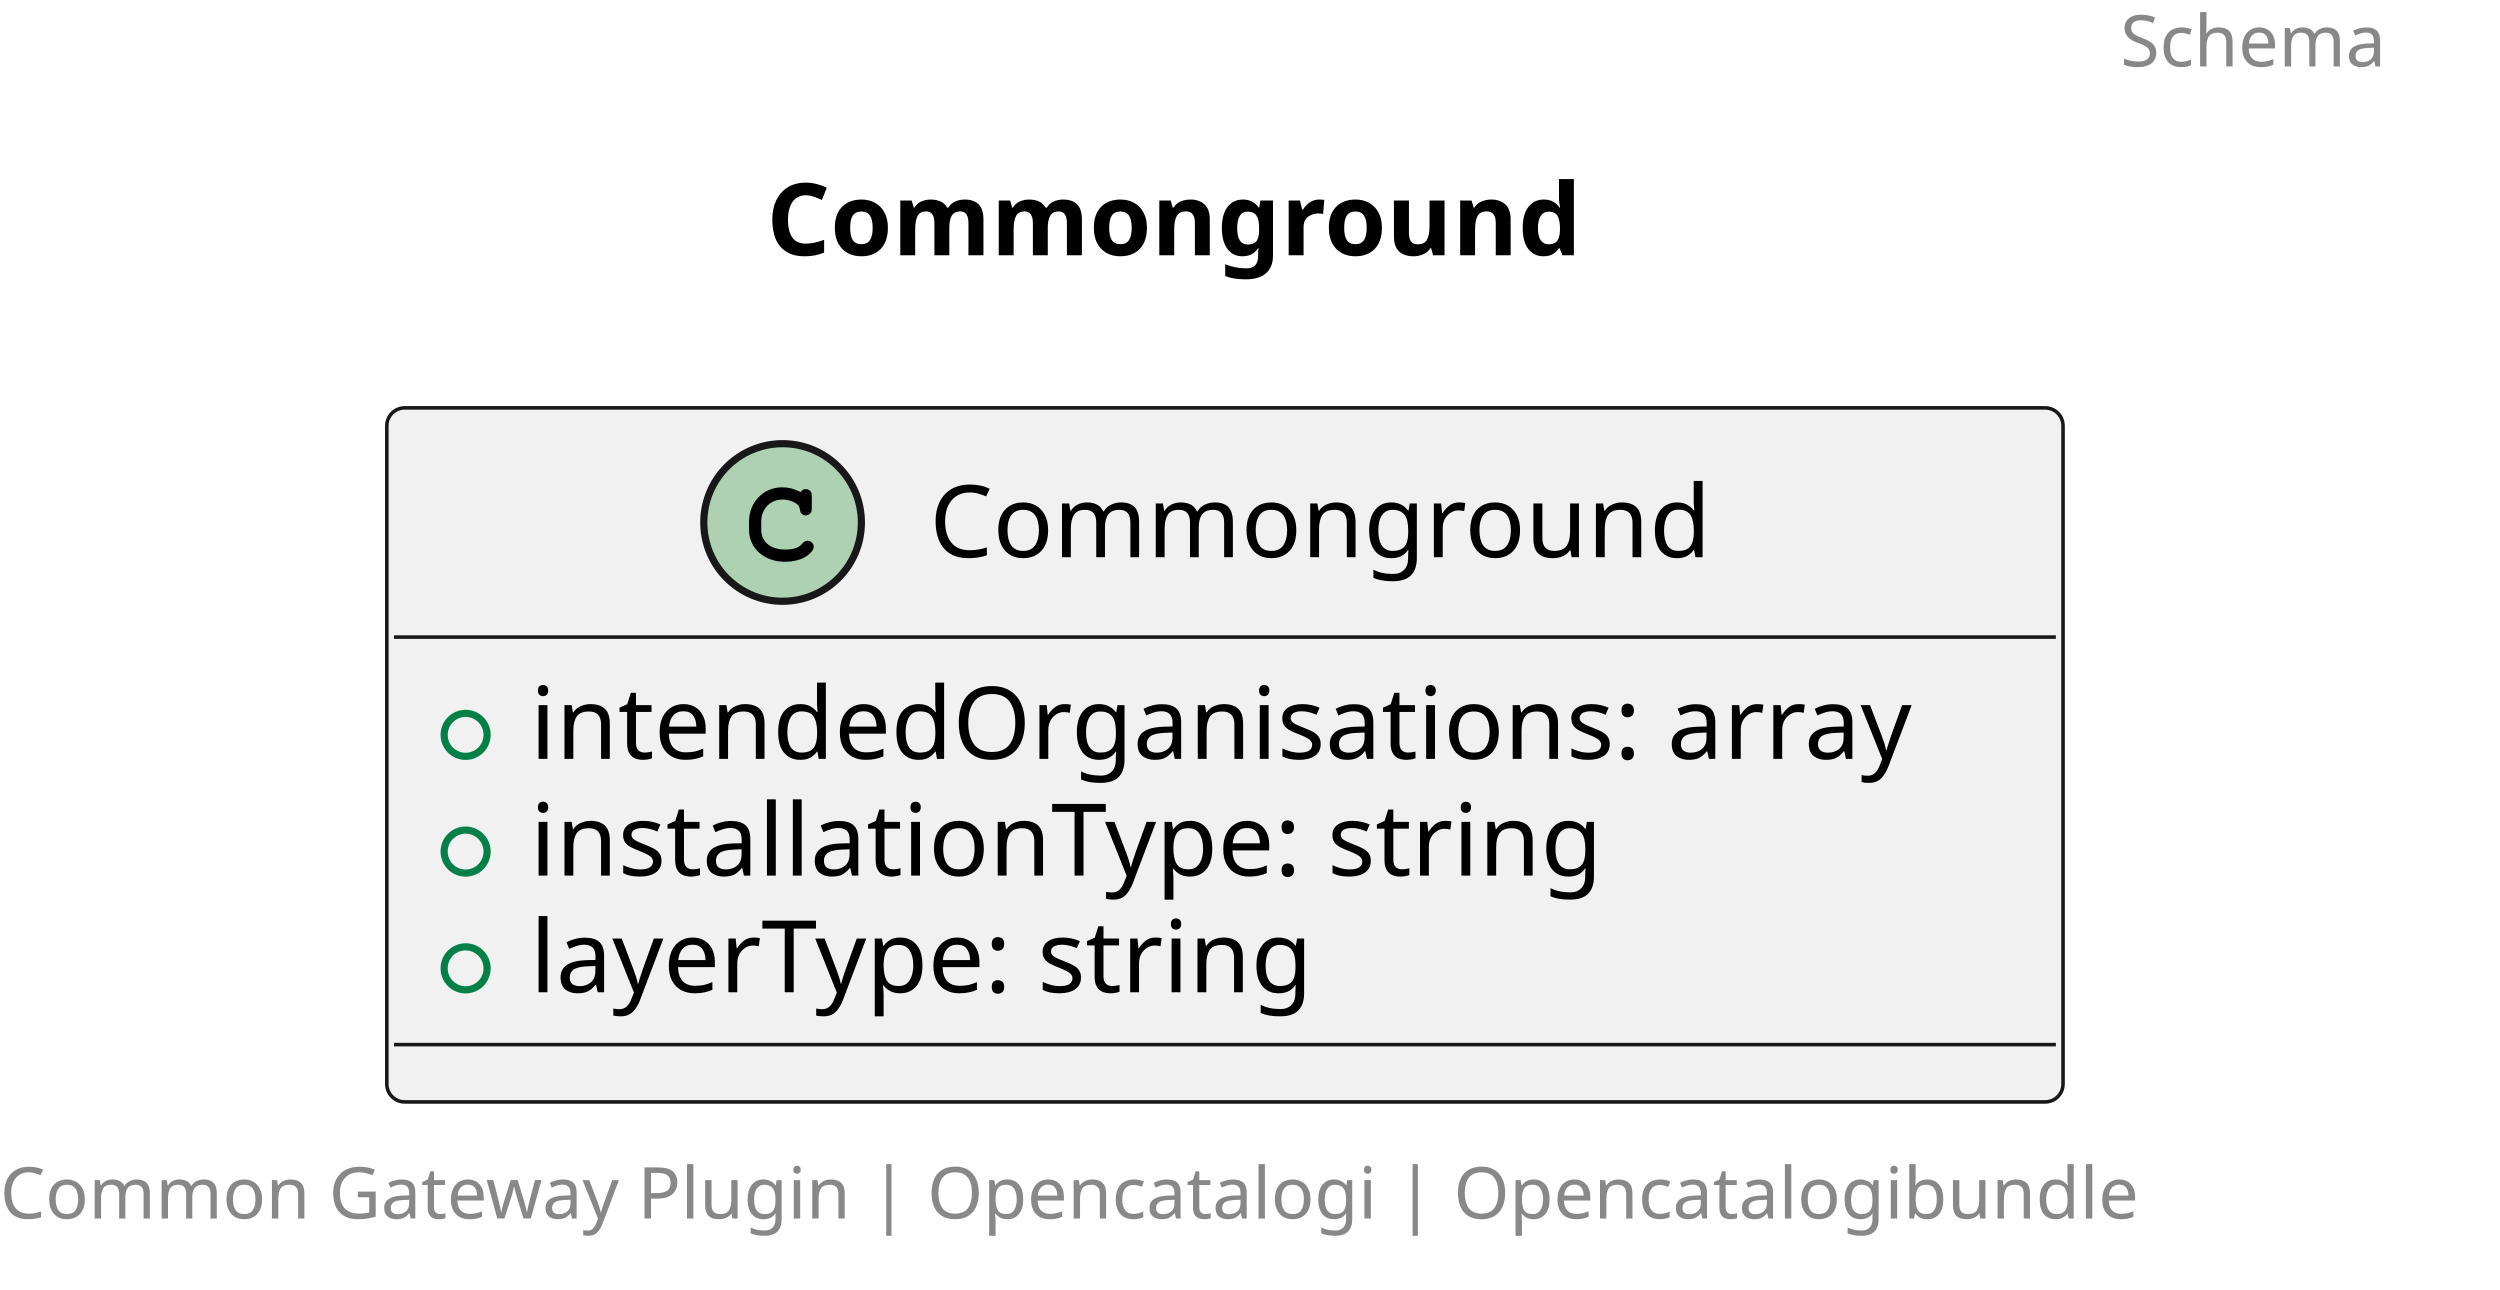
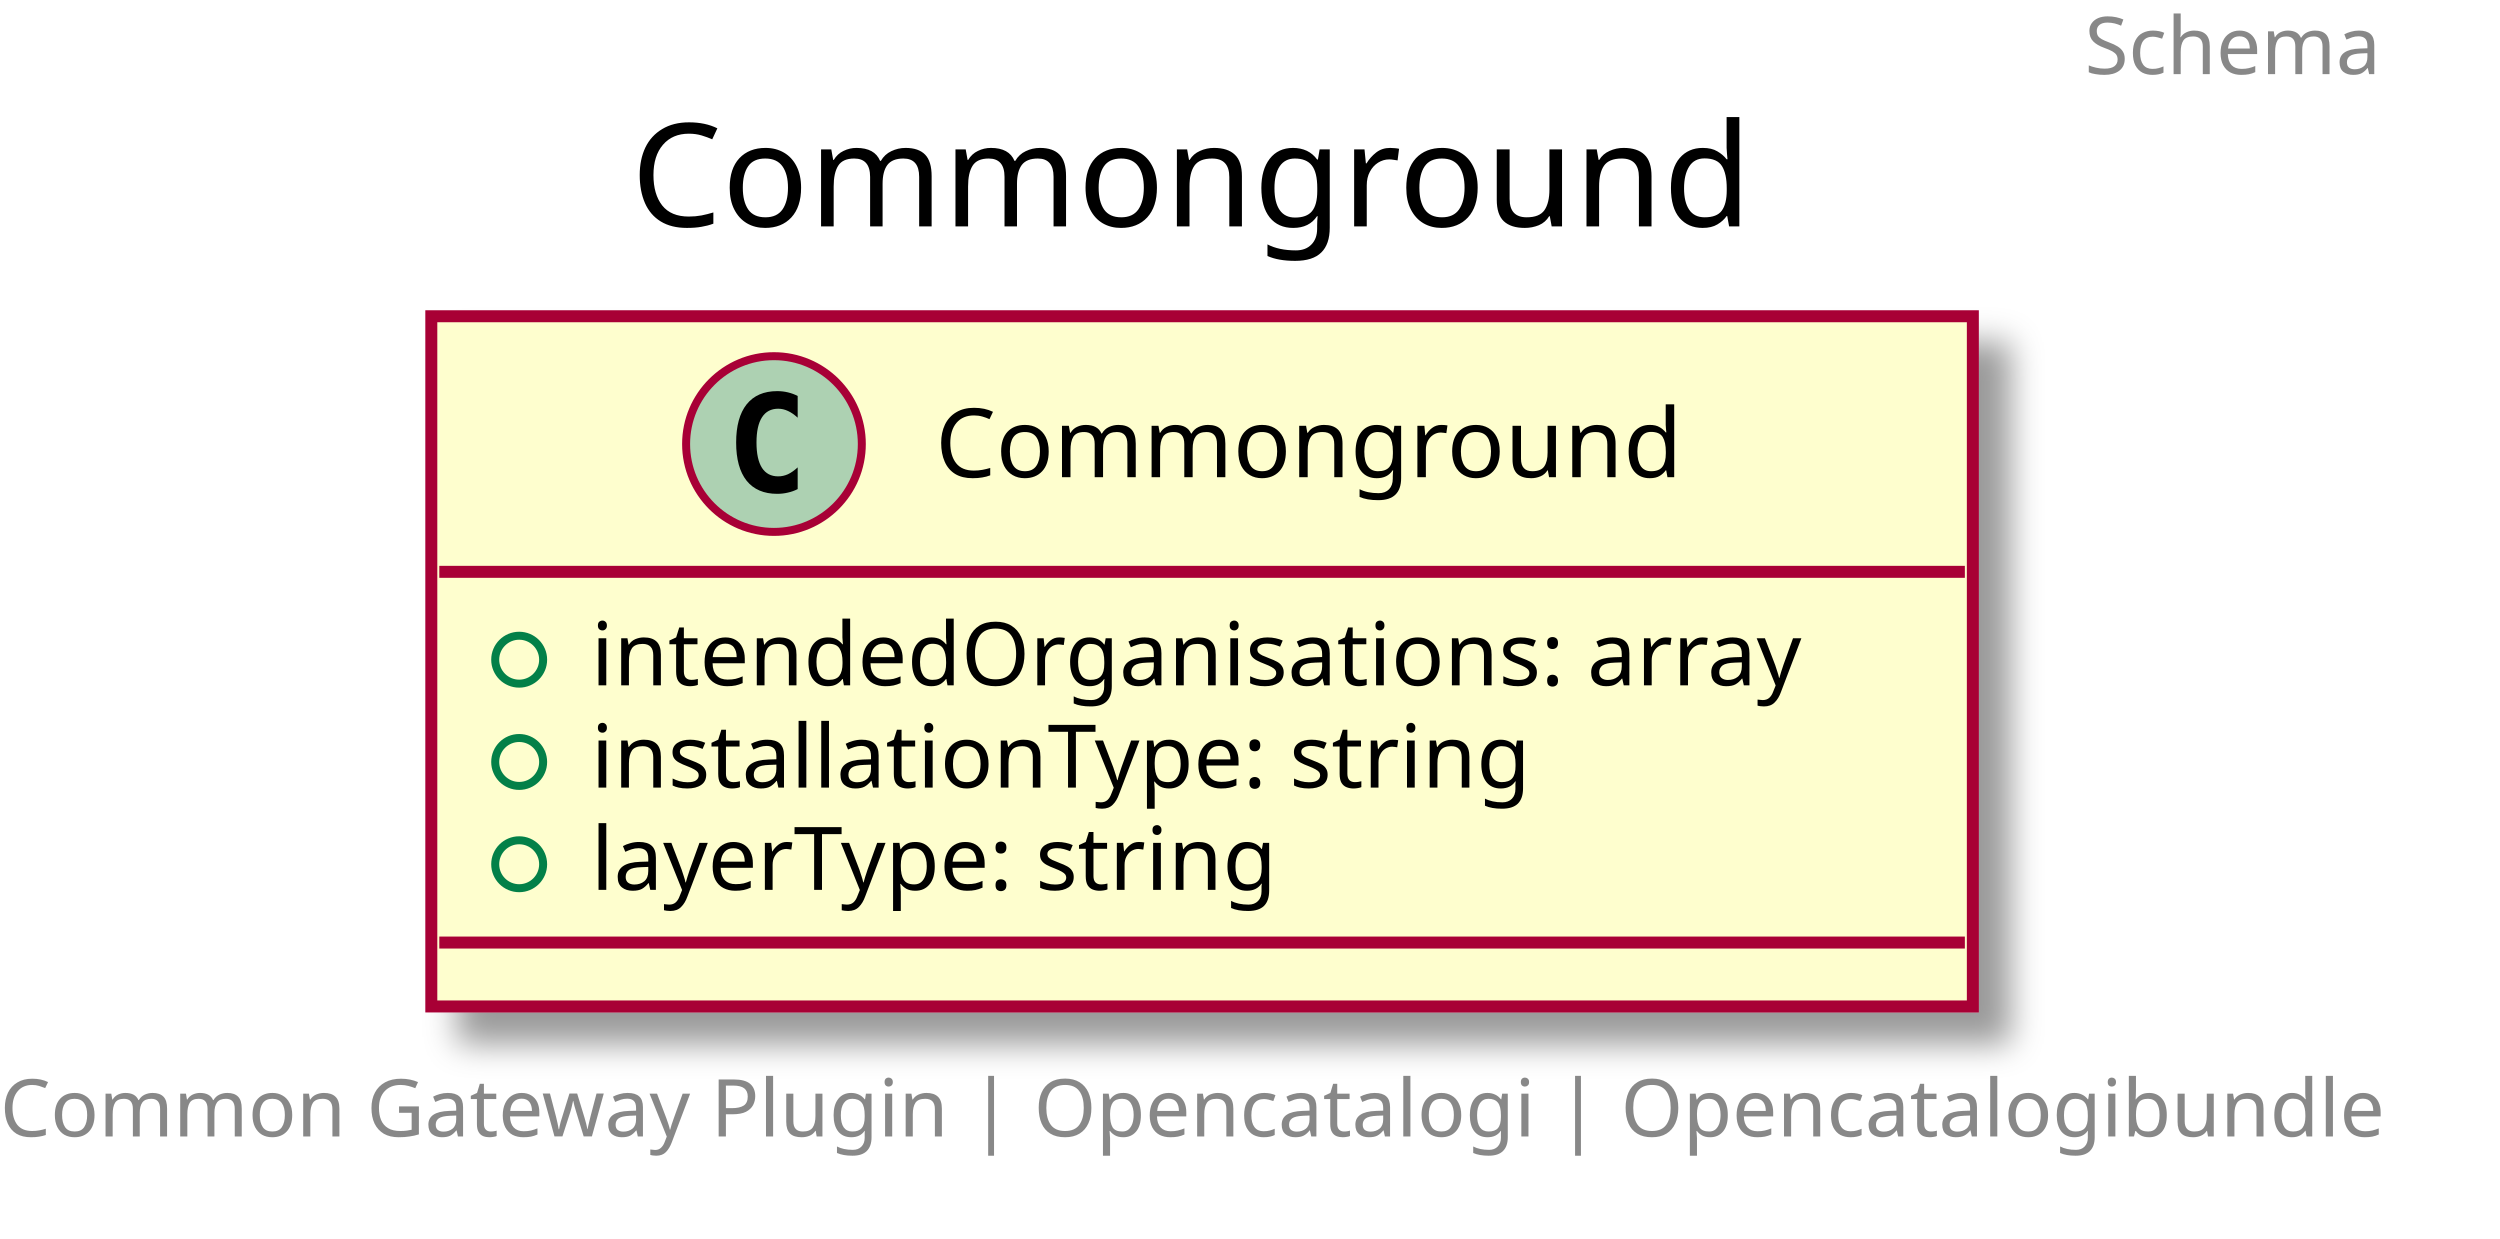
- <svg xmlns="http://www.w3.org/2000/svg" contentStyleType="text/css" height="180px" preserveAspectRatio="none" style="width:349px;height:180px;background:#FFFFFF;" version="1.1" viewBox="0 0 349 180" width="349px" zoomAndPan="magnify">
-   <defs />
+ <svg xmlns="http://www.w3.org/2000/svg" contentScriptType="application/ecmascript" contentStyleType="text/css" height="155px" preserveAspectRatio="none" style="width:313px;height:155px;" version="1.1" viewBox="0 0 313 155" width="313px" zoomAndPan="magnify">
+   <defs>
+     <filter height="300%" id="f1gnjioik7gk5z" width="300%" x="-1" y="-1">
+       <feGaussianBlur result="blurOut" stdDeviation="2.0" />
+       <feColorMatrix in="blurOut" result="blurOut2" type="matrix" values="0 0 0 0 0 0 0 0 0 0 0 0 0 0 0 0 0 0 .4 0" />
+       <feOffset dx="4.0" dy="4.0" in="blurOut2" result="blurOut3" />
+       <feBlend in="SourceGraphic" in2="blurOut3" mode="normal" />
+     </filter>
+   </defs>
  <g>
-     <text fill="#888888" font-family="sans-serif" font-size="10" lengthAdjust="spacing" textLength="45" x="296" y="9.282">Schema</text>
-     <text fill="#000000" font-family="sans-serif" font-size="14" font-weight="bold" lengthAdjust="spacing" textLength="127" x="107" y="35.636">Commonground</text>
-     <g id="elem_Commonground">
-       <rect codeLine="5" fill="#F1F1F1" height="96.891" id="Commonground" rx="2.5" ry="2.5" style="stroke:#181818;stroke-width:0.5;" width="234" x="54" y="56.938" />
-       <ellipse cx="109.25" cy="72.938" fill="#ADD1B2" rx="11" ry="11" style="stroke:#181818;stroke-width:1.0;" />
-       <path d="M111.594,68.609 C110.656,68.172 110.062,68.031 109.188,68.031 C106.562,68.031 104.562,70.109 104.562,72.828 L104.562,73.953 C104.562,76.531 106.672,78.422 109.562,78.422 C110.781,78.422 111.938,78.125 112.688,77.578 C113.266,77.172 113.594,76.719 113.594,76.328 C113.594,75.875 113.203,75.484 112.734,75.484 C112.516,75.484 112.312,75.562 112.125,75.75 C111.672,76.234 111.672,76.234 111.484,76.328 C111.062,76.594 110.375,76.719 109.609,76.719 C107.562,76.719 106.266,75.625 106.266,73.922 L106.266,72.828 C106.266,71.047 107.516,69.734 109.25,69.734 C109.828,69.734 110.438,69.891 110.906,70.141 C111.391,70.422 111.562,70.641 111.656,71.047 C111.719,71.453 111.75,71.578 111.891,71.703 C112.031,71.844 112.266,71.953 112.484,71.953 C112.75,71.953 113.016,71.812 113.188,71.594 C113.297,71.438 113.328,71.25 113.328,70.828 L113.328,69.406 C113.328,68.969 113.312,68.844 113.219,68.688 C113.062,68.422 112.781,68.281 112.484,68.281 C112.188,68.281 111.984,68.375 111.766,68.688 L111.594,68.609 Z " fill="#000000" />
-       <text fill="#000000" font-family="sans-serif" font-size="14" lengthAdjust="spacing" textLength="115" x="129.75" y="77.784">Commonground</text>
-       <line style="stroke:#181818;stroke-width:0.5;" x1="55" x2="287" y1="88.938" y2="88.938" />
-       <ellipse cx="65" cy="102.586" fill="none" rx="3" ry="3" style="stroke:#038048;stroke-width:1.0;" />
-       <text fill="#000000" font-family="sans-serif" font-size="14" lengthAdjust="spacing" textLength="208" x="74" y="105.933">intendedOrganisations: array</text>
-       <ellipse cx="65" cy="118.883" fill="none" rx="3" ry="3" style="stroke:#038048;stroke-width:1.0;" />
-       <text fill="#000000" font-family="sans-serif" font-size="14" lengthAdjust="spacing" textLength="167" x="74" y="122.23">installationType: string</text>
-       <ellipse cx="65" cy="135.18" fill="none" rx="3" ry="3" style="stroke:#038048;stroke-width:1.0;" />
-       <text fill="#000000" font-family="sans-serif" font-size="14" lengthAdjust="spacing" textLength="122" x="74" y="138.526">layerType: string</text>
-       <line style="stroke:#181818;stroke-width:0.5;" x1="55" x2="287" y1="145.828" y2="145.828" />
-     </g>
-     <text fill="#888888" font-family="sans-serif" font-size="10" lengthAdjust="spacing" textLength="341" x="0" y="170.11">Common Gateway Plugin | Opencatalogi | Opencatalogibundle</text>
+     <text fill="#888888" font-family="sans-serif" font-size="10" lengthAdjust="spacingAndGlyphs" textLength="40" x="261" y="9.282">Schema</text>
+     <text fill="#000000" font-family="sans-serif" font-size="18" lengthAdjust="spacingAndGlyphs" textLength="143" x="79" y="28.349">Commonground</text>
+     <rect fill="#FEFECE" filter="url(#f1gnjioik7gk5z)" height="86.414" id="Commonground" style="stroke: #A80036; stroke-width: 1.5;" width="193" x="54" y="39.594" />
+     <ellipse cx="96.9" cy="55.594" fill="#ADD1B2" rx="11" ry="11" style="stroke: #A80036; stroke-width: 1.0;" />
+     <path d="M99.869,61.234 Q99.291,61.531 98.65,61.672 Q98.009,61.828 97.306,61.828 Q94.806,61.828 93.478,60.188 Q92.166,58.531 92.166,55.406 Q92.166,52.281 93.478,50.625 Q94.806,48.969 97.306,48.969 Q98.009,48.969 98.65,49.125 Q99.306,49.281 99.869,49.578 L99.869,52.297 Q99.244,51.719 98.65,51.453 Q98.056,51.172 97.431,51.172 Q96.088,51.172 95.4,52.25 Q94.713,53.312 94.713,55.406 Q94.713,57.5 95.4,58.578 Q96.088,59.641 97.431,59.641 Q98.056,59.641 98.65,59.375 Q99.244,59.094 99.869,58.516 L99.869,61.234 Z " />
+     <text fill="#000000" font-family="sans-serif" font-size="12" lengthAdjust="spacingAndGlyphs" textLength="99" x="117.1" y="59.748">Commonground</text>
+     <line style="stroke: #A80036; stroke-width: 1.5;" x1="55" x2="246" y1="71.594" y2="71.594" />
+     <ellipse cx="65" cy="82.594" fill="none" rx="3" ry="3" style="stroke: #038048; stroke-width: 1.0;" />
+     <text fill="#000000" font-family="sans-serif" font-size="11" lengthAdjust="spacingAndGlyphs" textLength="167" x="74" y="85.804">intendedOrganisations: array</text>
+     <ellipse cx="65" cy="95.398" fill="none" rx="3" ry="3" style="stroke: #038048; stroke-width: 1.0;" />
+     <text fill="#000000" font-family="sans-serif" font-size="11" lengthAdjust="spacingAndGlyphs" textLength="130" x="74" y="98.609">installationType: string</text>
+     <ellipse cx="65" cy="108.203" fill="none" rx="3" ry="3" style="stroke: #038048; stroke-width: 1.0;" />
+     <text fill="#000000" font-family="sans-serif" font-size="11" lengthAdjust="spacingAndGlyphs" textLength="96" x="74" y="111.414">layerType: string</text>
+     <line style="stroke: #A80036; stroke-width: 1.5;" x1="55" x2="246" y1="118.008" y2="118.008" />
+     <text fill="#888888" font-family="sans-serif" font-size="10" lengthAdjust="spacingAndGlyphs" textLength="301" x="0" y="142.29">Common Gateway Plugin | Opencatalogi | Opencatalogibundle</text>
  </g>
</svg>
